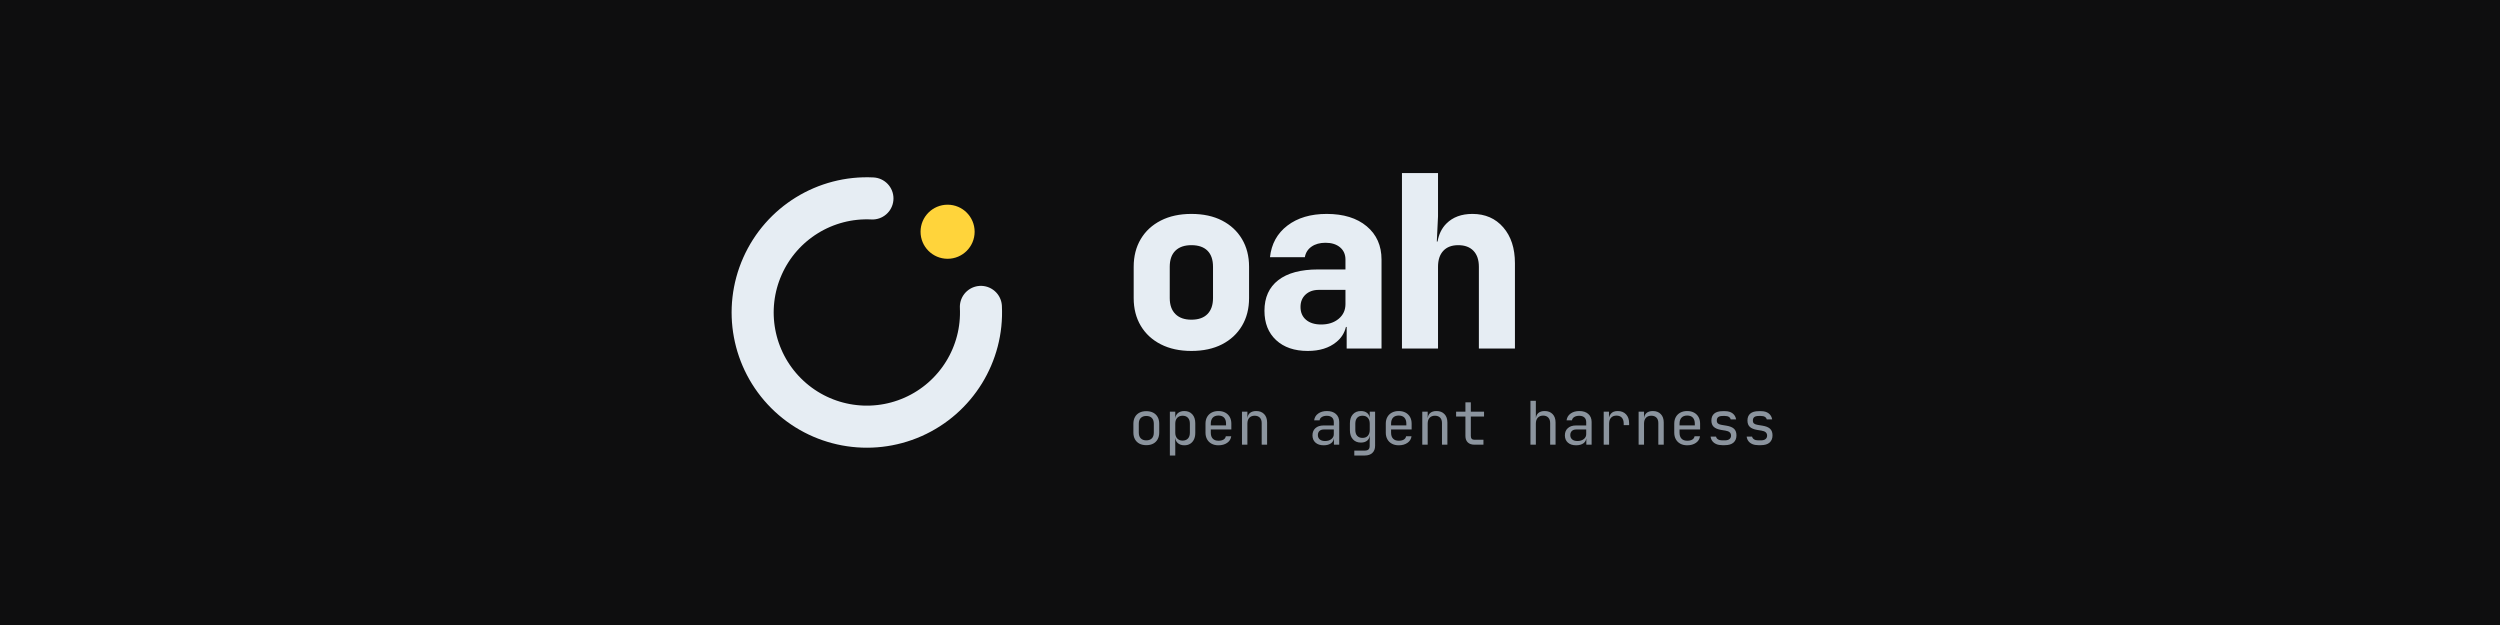
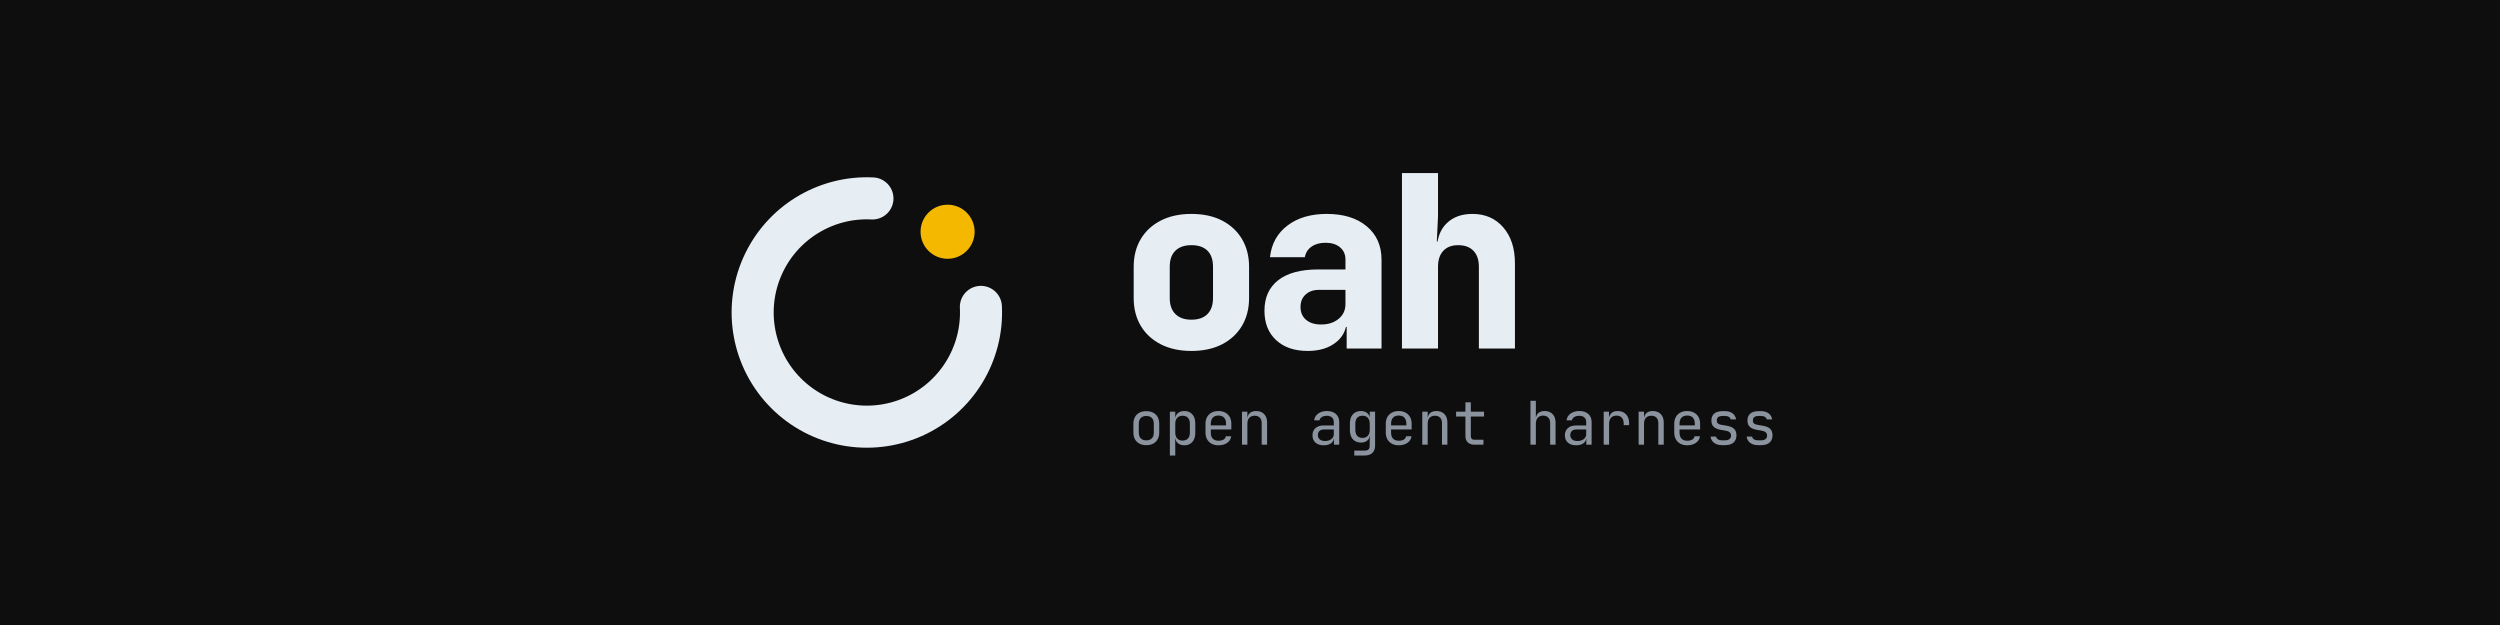
<svg xmlns="http://www.w3.org/2000/svg" width="1600" height="400" viewBox="0 0 1600 400" role="img" aria-label="oah">
  <rect width="1600" height="400" fill="#0E0E0F" />
  <g transform="translate(439.4 84.6) scale(1.9231)">
    <g>
      <path d="M97.95 58.14 A38 38 0 1 1 61.86 22.05" fill="none" stroke="#E6EDF3" stroke-width="14" stroke-linecap="round" />
-       <circle cx="86.87" cy="33.13" r="9" fill="#FFD43B" />
+       <circle cx="86.87" cy="33.13" r="9" fill="#F5B800" />
    </g>
    <path d="M168.0 72.8Q162.16 72.8 157.84 70.6Q153.52 68.4 151.16 64.44Q148.8 60.48 148.8 55.2V44.8Q148.8 39.52 151.16 35.56Q153.52 31.6 157.84 29.4Q162.16 27.2 168.0 27.2Q173.92 27.2 178.2 29.4Q182.48 31.6 184.84 35.56Q187.2 39.52 187.2 44.8V55.2Q187.2 60.48 184.84 64.44Q182.48 68.4 178.2 70.6Q173.92 72.8 168.0 72.8ZM168.0 62.4Q171.52 62.4 173.36 60.52Q175.2 58.64 175.2 55.2V44.8Q175.2 41.28 173.36 39.44Q171.52 37.6 168.0 37.6Q164.56 37.6 162.68 39.44Q160.8 41.28 160.8 44.8V55.2Q160.8 58.64 162.68 60.52Q164.56 62.4 168.0 62.4ZM206.72 72.8Q200.08 72.8 196.2 69.2Q192.32 65.6 192.32 59.44Q192.32 52.8 196.92 49.24Q201.52 45.68 210.16 45.68H219.28V42.4Q219.28 39.84 217.48 38.32Q215.68 36.8 212.64 36.8Q209.84 36.8 208.0 38.08Q206.16 39.36 205.76 41.6H194.16Q194.88 34.96 199.96 31.08Q205.04 27.2 213.04 27.2Q221.44 27.2 226.36 31.32Q231.28 35.44 231.28 42.4V72.0H219.68V64.8H219.44Q218.72 67.84 216.24 69.84Q212.64 72.8 206.72 72.8ZM211.2 64.0Q214.72 64.0 217.0 62.12Q219.28 60.24 219.28 57.2V52.48H210.4Q207.68 52.48 206.0 54.04Q204.32 55.6 204.32 58.16Q204.32 60.88 206.16 62.44Q208.0 64.0 211.2 64.0ZM238.08 72.0V13.6H250.08V28.0L249.68 36.4H249.92Q250.56 32.72 252.88 30.4Q256.08 27.2 261.52 27.2Q267.92 27.2 271.8 31.68Q275.68 36.16 275.68 43.6V72.0H263.68V44.8Q263.68 41.36 261.88 39.48Q260.08 37.6 256.8 37.6Q253.6 37.6 251.84 39.48Q250.08 41.36 250.08 44.8V72.0Z" fill="#E6EDF3" />
    <path d="M153.0 104.16Q151.68 104.16 150.72 103.66Q149.76 103.16 149.23 102.21Q148.7 101.26 148.7 99.96V97.04Q148.7 95.72 149.23 94.78Q149.76 93.84 150.72 93.34Q151.68 92.84 153.0 92.84Q154.32 92.84 155.28 93.34Q156.24 93.84 156.77 94.78Q157.3 95.72 157.3 97.02V99.96Q157.3 101.26 156.77 102.21Q156.24 103.16 155.28 103.66Q154.32 104.16 153.0 104.16ZM153.0 102.56Q154.18 102.56 154.84 101.9Q155.5 101.24 155.5 99.96V97.04Q155.5 95.76 154.84 95.1Q154.18 94.44 153.0 94.44Q151.84 94.44 151.17 95.1Q150.5 95.76 150.5 97.04V99.96Q150.5 101.24 151.17 101.9Q151.84 102.56 153.0 102.56ZM160.84 107.6V93.0H162.64V95.1H162.66Q162.78 94.14 163.48 93.52Q164.3 92.8 165.66 92.8Q167.32 92.8 168.31 93.89Q169.3 94.98 169.3 96.88V100.1Q169.3 101.36 168.85 102.28Q168.4 103.2 167.59 103.7Q166.78 104.2 165.66 104.2Q164.32 104.2 163.48 103.46Q162.78 102.84 162.66 101.9H162.6L162.64 104.4V107.6ZM165.06 102.64Q166.2 102.64 166.85 101.96Q167.5 101.28 167.5 100.0V97.0Q167.5 95.72 166.85 95.04Q166.2 94.36 165.06 94.36Q163.96 94.36 163.3 95.06Q162.64 95.76 162.64 97.0V100.0Q162.64 101.24 163.3 101.94Q163.96 102.64 165.06 102.64ZM177.0 104.2Q175.7 104.2 174.73 103.68Q173.76 103.16 173.23 102.21Q172.7 101.26 172.7 100.0V97.0Q172.7 95.72 173.23 94.78Q173.76 93.84 174.73 93.32Q175.7 92.8 177.0 92.8Q178.3 92.8 179.27 93.32Q180.24 93.84 180.77 94.78Q181.3 95.72 181.3 97.0V98.94H174.46V100.0Q174.46 101.3 175.12 101.99Q175.78 102.68 177.0 102.68Q178.04 102.68 178.68 102.31Q179.32 101.94 179.46 101.2H181.26Q181.08 102.58 179.91 103.39Q178.74 104.2 177.0 104.2ZM179.54 97.58V97.0Q179.54 95.7 178.89 95.0Q178.24 94.3 177.0 94.3Q175.78 94.3 175.12 95.0Q174.46 95.7 174.46 97.0V97.58ZM184.84 104.0V93.0H186.64V95.1H186.66Q186.78 94.1 187.42 93.5Q188.2 92.8 189.58 92.8Q191.24 92.8 192.22 93.82Q193.2 94.84 193.2 96.6V104.0H191.4V96.8Q191.4 95.62 190.77 94.99Q190.14 94.36 189.06 94.36Q187.94 94.36 187.29 95.04Q186.64 95.72 186.64 97.0V104.0ZM212.04 104.2Q210.3 104.2 209.3 103.31Q208.3 102.42 208.3 100.9Q208.3 99.36 209.3 98.48Q210.3 97.6 212.0 97.6H215.4V96.5Q215.4 95.48 214.79 94.93Q214.18 94.38 213.06 94.38Q212.08 94.38 211.42 94.79Q210.76 95.2 210.66 95.9H208.86Q209.04 94.48 210.2 93.64Q211.36 92.8 213.1 92.8Q215.0 92.8 216.1 93.78Q217.2 94.76 217.2 96.44V104.0H215.44V101.9H215.42Q215.32 102.88 214.52 103.5Q213.58 104.2 212.04 104.2ZM212.48 102.78Q213.76 102.78 214.58 102.14Q215.4 101.5 215.4 100.5V98.94H212.04Q211.14 98.94 210.62 99.44Q210.1 99.94 210.1 100.8Q210.1 101.72 210.73 102.25Q211.36 102.78 212.48 102.78ZM222.22 107.6V105.96H225.72Q226.56 105.96 226.95 105.58Q227.34 105.2 227.34 104.4V103.0L227.38 101.0H227.34Q227.26 101.98 226.56 102.6Q225.76 103.3 224.42 103.3Q222.72 103.3 221.74 102.19Q220.76 101.08 220.76 99.2V96.88Q220.76 95.0 221.74 93.9Q222.72 92.8 224.42 92.8Q225.76 92.8 226.56 93.5Q227.26 94.12 227.34 95.1H227.36V93.0H229.14V104.4Q229.14 105.88 228.23 106.74Q227.32 107.6 225.7 107.6ZM224.96 101.74Q226.08 101.74 226.72 101.04Q227.36 100.34 227.36 99.1V97.0Q227.36 95.76 226.72 95.06Q226.08 94.36 224.96 94.36Q223.82 94.36 223.19 95.04Q222.56 95.72 222.56 97.0V99.1Q222.56 100.38 223.19 101.06Q223.82 101.74 224.96 101.74ZM237.0 104.2Q235.7 104.2 234.73 103.68Q233.76 103.16 233.23 102.21Q232.7 101.26 232.7 100.0V97.0Q232.7 95.72 233.23 94.78Q233.76 93.84 234.73 93.32Q235.7 92.8 237.0 92.8Q238.3 92.8 239.27 93.32Q240.24 93.84 240.77 94.78Q241.3 95.72 241.3 97.0V98.94H234.46V100.0Q234.46 101.3 235.12 101.99Q235.78 102.68 237.0 102.68Q238.04 102.68 238.68 102.31Q239.32 101.94 239.46 101.2H241.26Q241.08 102.58 239.91 103.39Q238.74 104.2 237.0 104.2ZM239.54 97.58V97.0Q239.54 95.7 238.89 95.0Q238.24 94.3 237.0 94.3Q235.78 94.3 235.12 95.0Q234.46 95.7 234.46 97.0V97.58ZM244.84 104.0V93.0H246.64V95.1H246.66Q246.78 94.1 247.42 93.5Q248.2 92.8 249.58 92.8Q251.24 92.8 252.22 93.82Q253.2 94.84 253.2 96.6V104.0H251.4V96.8Q251.4 95.62 250.77 94.99Q250.14 94.36 249.06 94.36Q247.94 94.36 247.29 95.04Q246.64 95.72 246.64 97.0V104.0ZM262.2 104.0Q260.78 104.0 259.99 103.24Q259.2 102.48 259.2 101.1V94.64H256.1V93.0H259.2V89.9H261.0V93.0H265.4V94.64H261.0V101.1Q261.0 102.36 262.2 102.36H265.2V104.0ZM280.84 104.0V89.4H282.64V95.1H282.66Q282.78 94.1 283.42 93.5Q284.2 92.8 285.58 92.8Q287.24 92.8 288.22 93.82Q289.2 94.84 289.2 96.6V104.0H287.4V96.8Q287.4 95.62 286.77 94.97Q286.14 94.32 285.06 94.32Q283.94 94.32 283.29 95.02Q282.64 95.72 282.64 97.0V104.0ZM296.04 104.2Q294.3 104.2 293.3 103.31Q292.3 102.42 292.3 100.9Q292.3 99.36 293.3 98.48Q294.3 97.6 296.0 97.6H299.4V96.5Q299.4 95.48 298.79 94.93Q298.18 94.38 297.06 94.38Q296.08 94.38 295.42 94.79Q294.76 95.2 294.66 95.9H292.86Q293.04 94.48 294.2 93.64Q295.36 92.8 297.1 92.8Q299.0 92.8 300.1 93.78Q301.2 94.76 301.2 96.44V104.0H299.44V101.9H299.42Q299.32 102.88 298.52 103.5Q297.58 104.2 296.04 104.2ZM296.48 102.78Q297.76 102.78 298.58 102.14Q299.4 101.5 299.4 100.5V98.94H296.04Q295.14 98.94 294.62 99.44Q294.1 99.94 294.1 100.8Q294.1 101.72 294.73 102.25Q295.36 102.78 296.48 102.78ZM305.22 104.0V93.0H306.98V94.96Q307.18 94.2 307.6 93.7Q308.36 92.8 309.88 92.8Q311.62 92.8 312.65 93.89Q313.68 94.98 313.68 96.84V97.5H311.88V97.0Q311.88 95.7 311.25 95.01Q310.62 94.32 309.46 94.32Q308.32 94.32 307.67 95.02Q307.02 95.72 307.02 97.0V104.0ZM316.84 104.0V93.0H318.64V95.1H318.66Q318.78 94.1 319.42 93.5Q320.2 92.8 321.58 92.8Q323.24 92.8 324.22 93.82Q325.2 94.84 325.2 96.6V104.0H323.4V96.8Q323.4 95.62 322.77 94.99Q322.14 94.36 321.06 94.36Q319.94 94.36 319.29 95.04Q318.64 95.72 318.64 97.0V104.0ZM333.0 104.2Q331.7 104.2 330.73 103.68Q329.76 103.16 329.23 102.21Q328.7 101.26 328.7 100.0V97.0Q328.7 95.72 329.23 94.78Q329.76 93.84 330.73 93.32Q331.7 92.8 333.0 92.8Q334.3 92.8 335.27 93.32Q336.24 93.84 336.77 94.78Q337.3 95.72 337.3 97.0V98.94H330.46V100.0Q330.46 101.3 331.12 101.99Q331.78 102.68 333.0 102.68Q334.04 102.68 334.68 102.31Q335.32 101.94 335.46 101.2H337.26Q337.08 102.58 335.91 103.39Q334.74 104.2 333.0 104.2ZM335.54 97.58V97.0Q335.54 95.7 334.89 95.0Q334.24 94.3 333.0 94.3Q331.78 94.3 331.12 95.0Q330.46 95.7 330.46 97.0V97.58ZM344.66 104.16Q343.54 104.16 342.71 103.81Q341.88 103.46 341.39 102.82Q340.9 102.18 340.8 101.3H342.6Q342.72 101.88 343.25 102.22Q343.78 102.56 344.66 102.56H345.5Q346.56 102.56 347.08 102.13Q347.6 101.7 347.6 100.98Q347.6 100.28 347.13 99.87Q346.66 99.46 345.74 99.32L344.26 99.08Q342.64 98.8 341.85 98.07Q341.06 97.34 341.06 95.94Q341.06 94.46 342.0 93.65Q342.94 92.84 344.82 92.84H345.58Q347.16 92.84 348.12 93.58Q349.08 94.32 349.28 95.58H347.48Q347.36 95.06 346.88 94.75Q346.4 94.44 345.58 94.44H344.82Q343.8 94.44 343.33 94.82Q342.86 95.2 342.86 95.96Q342.86 96.64 343.26 96.96Q343.66 97.28 344.52 97.42L346.0 97.66Q347.78 97.94 348.59 98.7Q349.4 99.46 349.4 100.9Q349.4 102.42 348.43 103.29Q347.46 104.16 345.5 104.16ZM356.66 104.16Q355.54 104.16 354.71 103.81Q353.88 103.46 353.39 102.82Q352.9 102.18 352.8 101.3H354.6Q354.72 101.88 355.25 102.22Q355.78 102.56 356.66 102.56H357.5Q358.56 102.56 359.08 102.13Q359.6 101.7 359.6 100.98Q359.6 100.28 359.13 99.87Q358.66 99.46 357.74 99.32L356.26 99.08Q354.64 98.8 353.85 98.07Q353.06 97.34 353.06 95.94Q353.06 94.46 354.0 93.65Q354.94 92.84 356.82 92.84H357.58Q359.16 92.84 360.12 93.58Q361.08 94.32 361.28 95.58H359.48Q359.36 95.06 358.88 94.75Q358.4 94.44 357.58 94.44H356.82Q355.8 94.44 355.33 94.82Q354.86 95.2 354.86 95.96Q354.86 96.64 355.26 96.96Q355.66 97.28 356.52 97.42L358.0 97.66Q359.78 97.94 360.59 98.7Q361.4 99.46 361.4 100.9Q361.4 102.42 360.43 103.29Q359.46 104.16 357.5 104.16Z" fill="#8B949E" />
  </g>
</svg>
